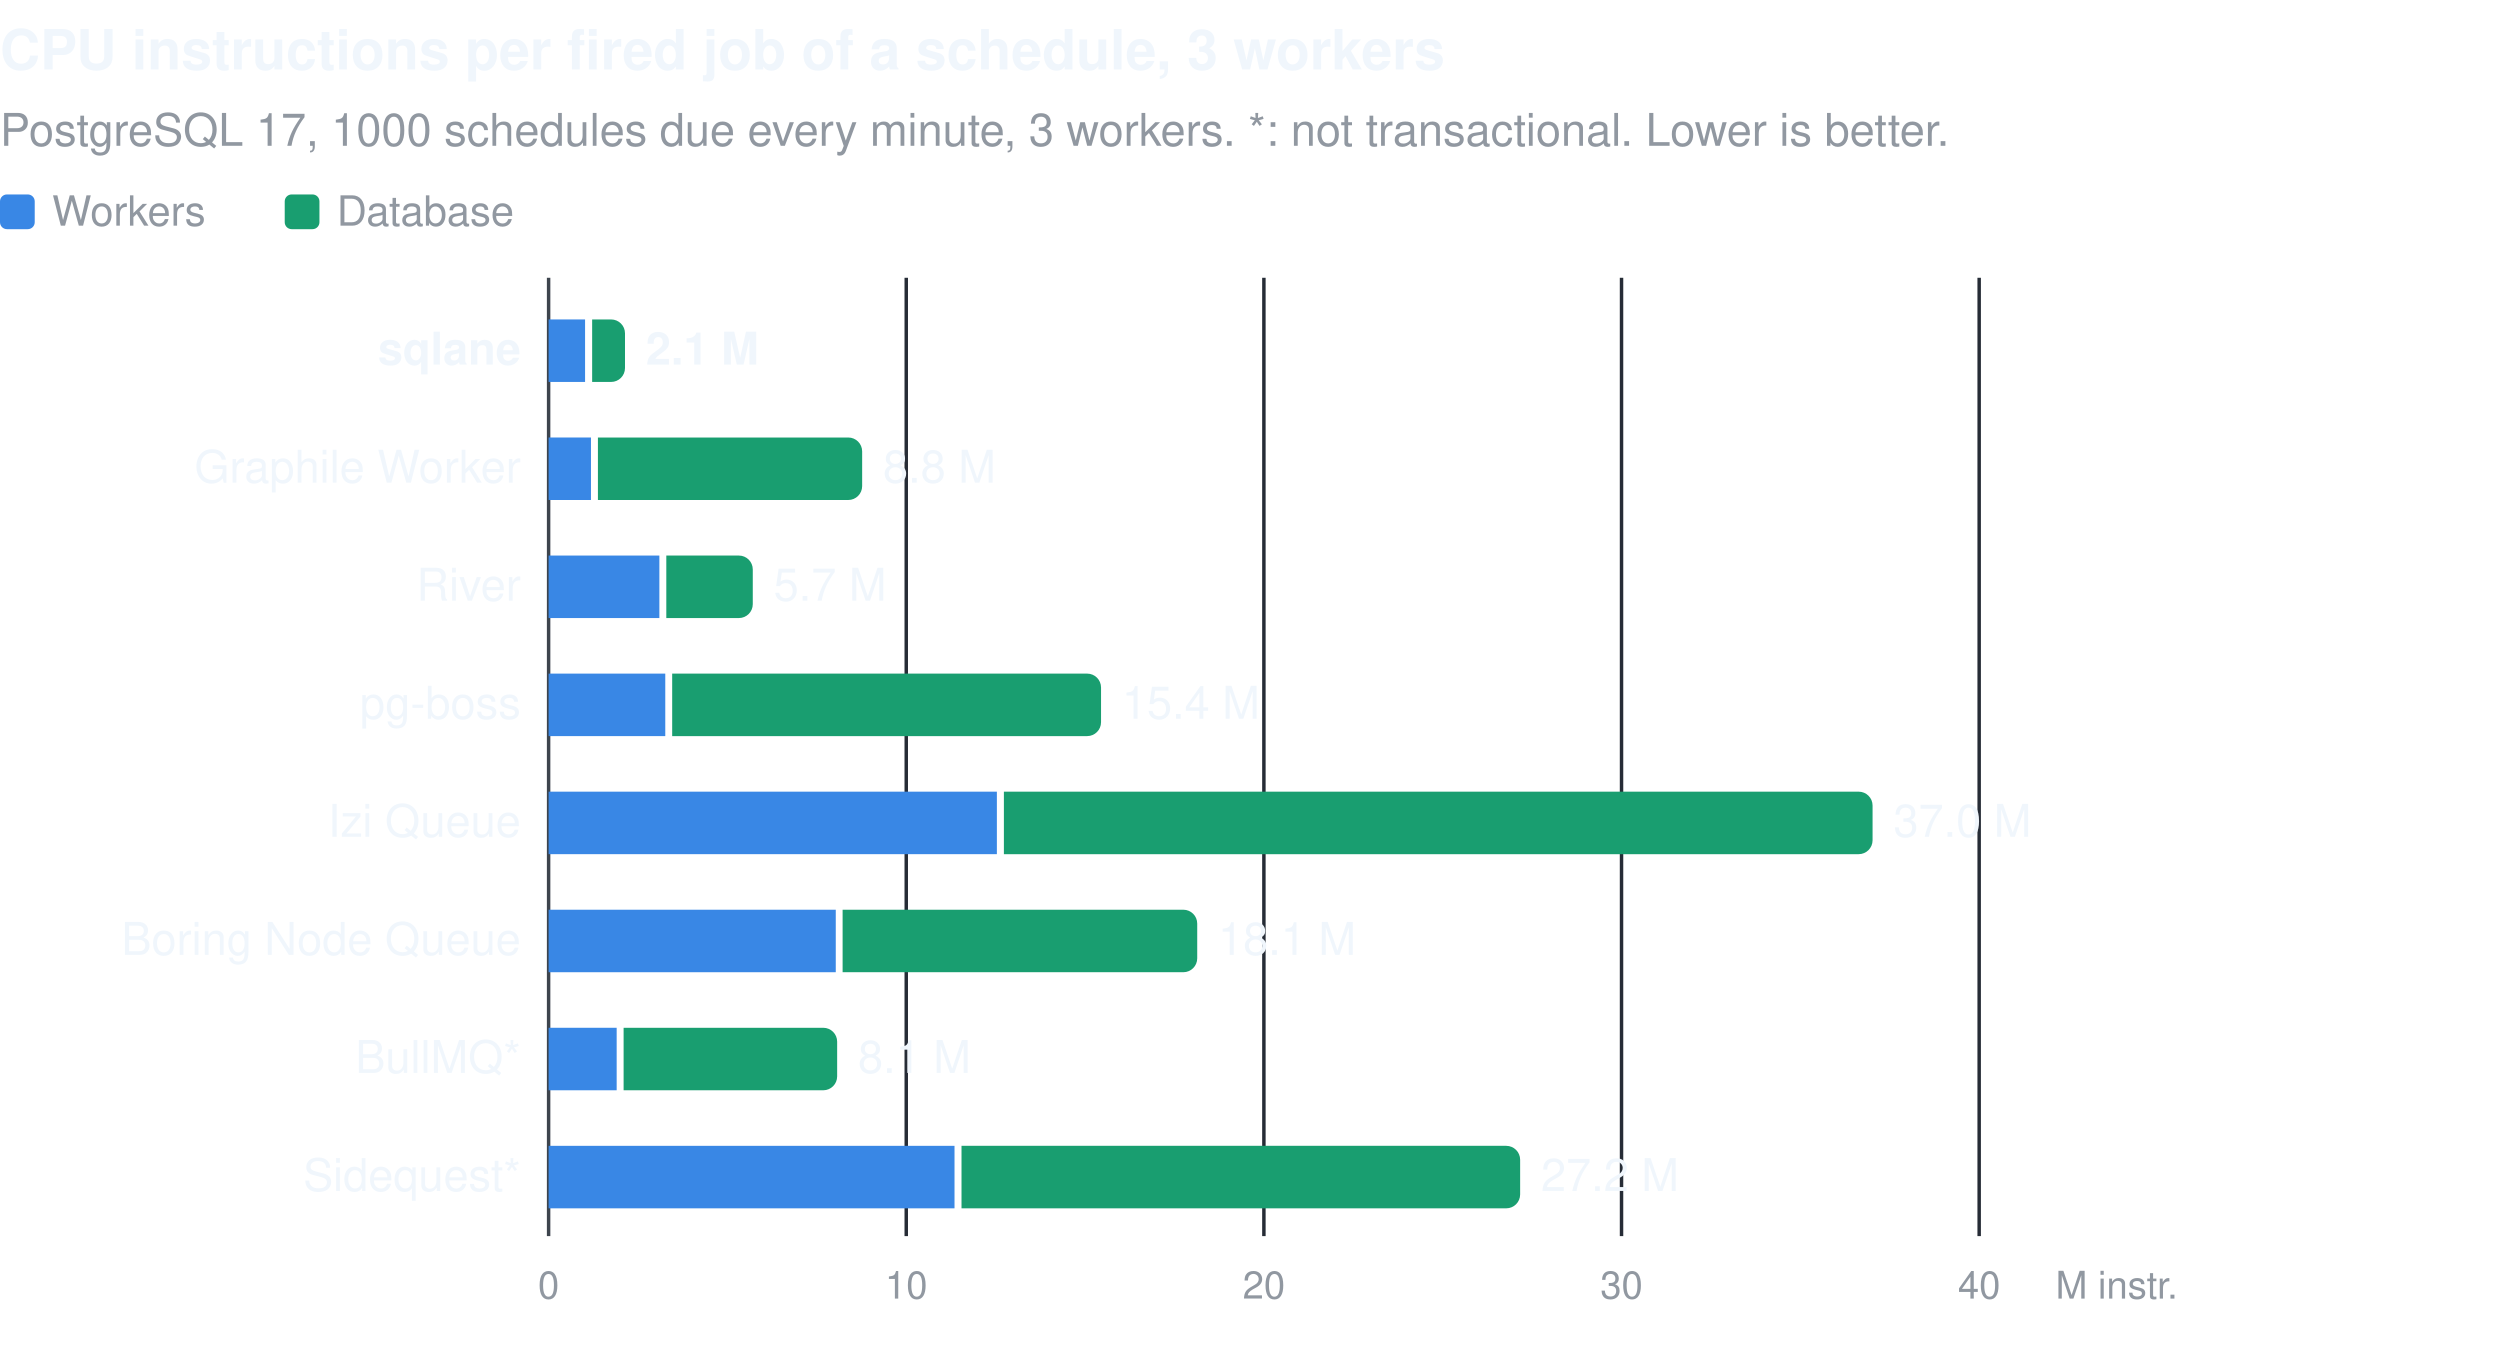
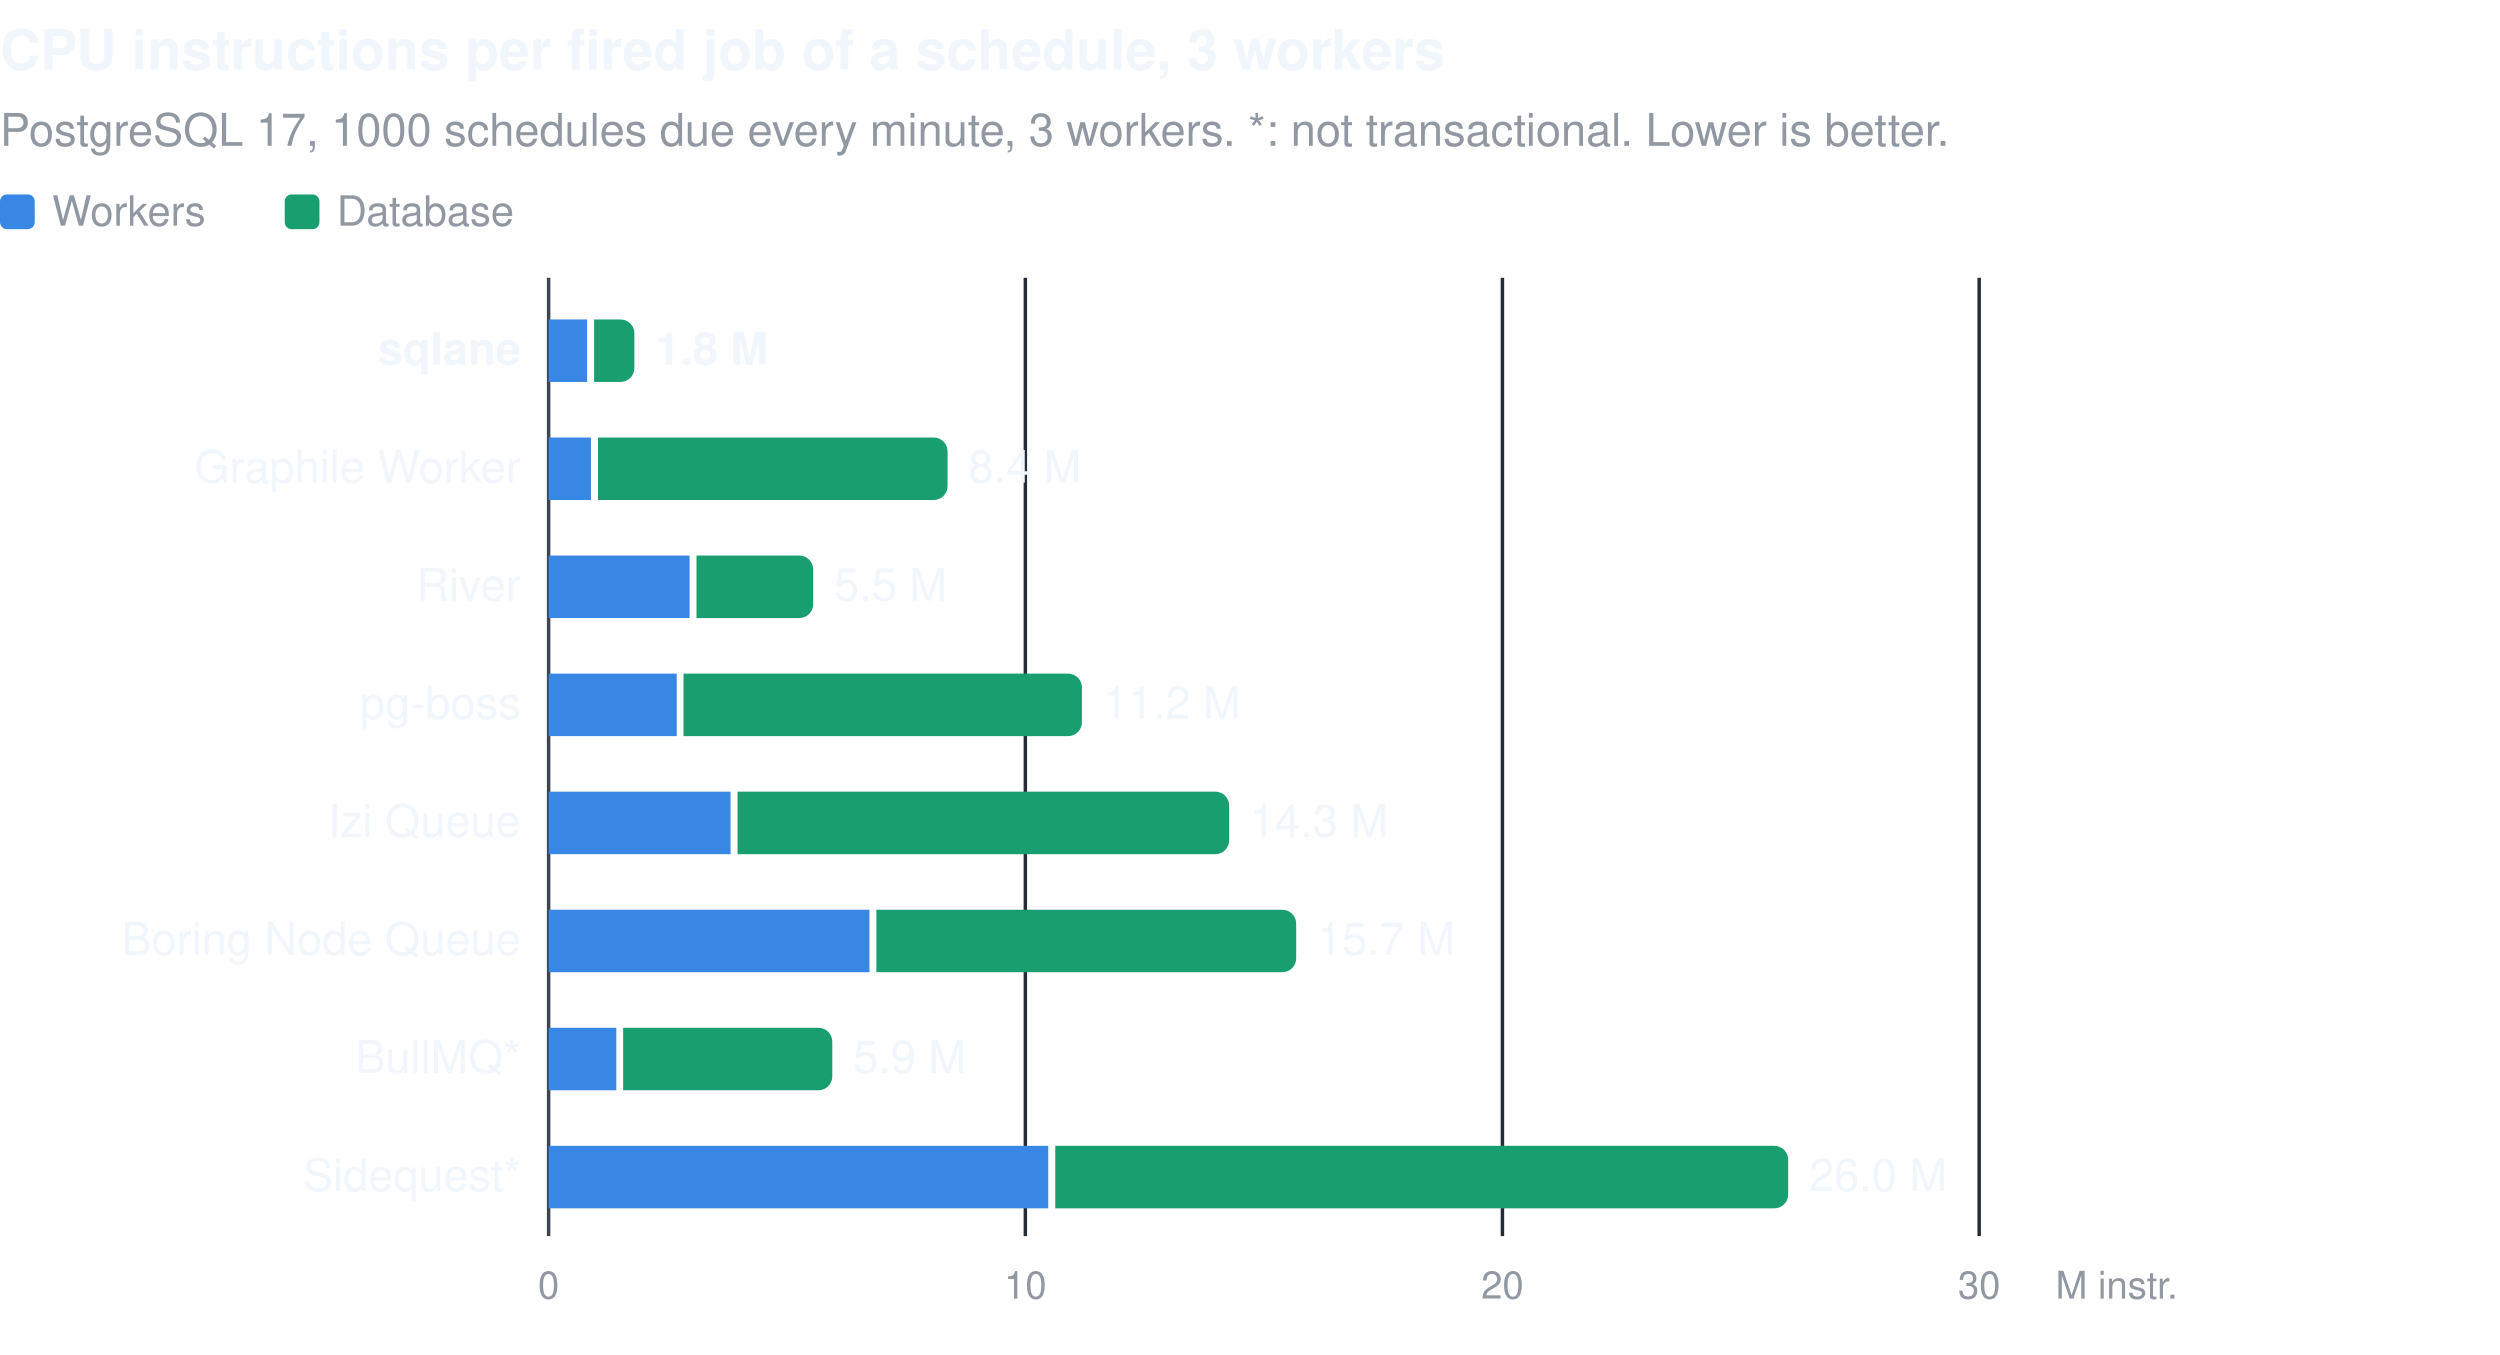
<svg xmlns="http://www.w3.org/2000/svg" width="720" height="390" viewBox="0 0 720 390" font-family="-apple-system, BlinkMacSystemFont, 'Segoe UI', Helvetica, Arial, sans-serif" role="img" aria-label="CPU instructions per fired job of a schedule, 3 workers">
  <text x="0" y="20" font-size="16" font-weight="600" fill="#f0f6fc">CPU instructions per fired job of a schedule, 3 workers</text>
  <text x="0" y="42" font-size="13" fill="#9198a1">PostgreSQL 17, 1000 schedules due every minute, 3 workers. *: not transactional. Lower is better.</text>
  <rect x="0" y="56" width="10" height="10" rx="2" fill="#3987e5" />
  <text x="15" y="65" font-size="12" fill="#9198a1">Workers</text>
  <rect x="82" y="56" width="10" height="10" rx="2" fill="#199e70" />
  <text x="97" y="65" font-size="12" fill="#9198a1">Database</text>
  <line x1="158.0" y1="80" x2="158.0" y2="356" stroke="#3d444d" />
  <text x="158.0" y="374" font-size="11" fill="#9198a1" text-anchor="middle">0</text>
-   <line x1="261.0" y1="80" x2="261.0" y2="356" stroke="#262c36" />
-   <text x="261.0" y="374" font-size="11" fill="#9198a1" text-anchor="middle">10</text>
-   <line x1="364.0" y1="80" x2="364.0" y2="356" stroke="#262c36" />
-   <text x="364.0" y="374" font-size="11" fill="#9198a1" text-anchor="middle">20</text>
-   <line x1="467.0" y1="80" x2="467.0" y2="356" stroke="#262c36" />
-   <text x="467.0" y="374" font-size="11" fill="#9198a1" text-anchor="middle">30</text>
+   <line x1="295.3" y1="80" x2="295.3" y2="356" stroke="#262c36" />
+   <text x="295.3" y="374" font-size="11" fill="#9198a1" text-anchor="middle">10</text>
+   <line x1="432.7" y1="80" x2="432.7" y2="356" stroke="#262c36" />
+   <text x="432.7" y="374" font-size="11" fill="#9198a1" text-anchor="middle">20</text>
  <line x1="570.0" y1="80" x2="570.0" y2="356" stroke="#262c36" />
-   <text x="570.0" y="374" font-size="11" fill="#9198a1" text-anchor="middle">40</text>
+   <text x="570.0" y="374" font-size="11" fill="#9198a1" text-anchor="middle">30</text>
  <text x="592" y="374" font-size="11" fill="#9198a1">M instr.</text>
  <text x="150" y="105" font-size="13" fill="#f0f6fc" text-anchor="end" font-weight="600">sqlane</text>
-   <rect x="158" y="92" width="10.5" height="18" fill="#3987e5" />
-   <path d="M170.538,92H176.0A4,4 0 0 1 180.0,96V106A4,4 0 0 1 176.0,110H170.538Z" fill="#199e70" />
-   <text x="186.0" y="105" font-size="13" fill="#f0f6fc" font-weight="600">2.1 M</text>
+   <rect x="158" y="92" width="11.1" height="18" fill="#3987e5" />
+   <path d="M171.104,92H178.7A4,4 0 0 1 182.7,96V106A4,4 0 0 1 178.7,110H171.104Z" fill="#199e70" />
+   <text x="188.7" y="105" font-size="13" fill="#f0f6fc" font-weight="600">1.8 M</text>
  <text x="150" y="139" font-size="13" fill="#f0f6fc" text-anchor="end">Graphile Worker</text>
  <rect x="158" y="126" width="12.2" height="18" fill="#3987e5" />
-   <path d="M172.2,126H244.3A4,4 0 0 1 248.3,130V140A4,4 0 0 1 244.3,144H172.2Z" fill="#199e70" />
-   <text x="254.3" y="139" font-size="13" fill="#f0f6fc">8.8 M</text>
+   <path d="M172.215,126H268.9A4,4 0 0 1 272.9,130V140A4,4 0 0 1 268.9,144H172.215Z" fill="#199e70" />
+   <text x="278.9" y="139" font-size="13" fill="#f0f6fc">8.4 M</text>
  <text x="150" y="173" font-size="13" fill="#f0f6fc" text-anchor="end">River</text>
-   <rect x="158" y="160" width="31.9" height="18" fill="#3987e5" />
-   <path d="M191.897,160H212.8A4,4 0 0 1 216.8,164V174A4,4 0 0 1 212.8,178H191.897Z" fill="#199e70" />
-   <text x="222.8" y="173" font-size="13" fill="#f0f6fc">5.7 M</text>
+   <rect x="158" y="160" width="40.6" height="18" fill="#3987e5" />
+   <path d="M200.587,160H230.2A4,4 0 0 1 234.2,164V174A4,4 0 0 1 230.2,178H200.587Z" fill="#199e70" />
+   <text x="240.2" y="173" font-size="13" fill="#f0f6fc">5.5 M</text>
  <text x="150" y="207" font-size="13" fill="#f0f6fc" text-anchor="end">pg-boss</text>
-   <rect x="158" y="194" width="33.6" height="18" fill="#3987e5" />
-   <path d="M193.588,194H313.1A4,4 0 0 1 317.1,198V208A4,4 0 0 1 313.1,212H193.588Z" fill="#199e70" />
-   <text x="323.1" y="207" font-size="13" fill="#f0f6fc">15.4 M</text>
+   <rect x="158" y="194" width="36.9" height="18" fill="#3987e5" />
+   <path d="M196.85,194H307.6A4,4 0 0 1 311.6,198V208A4,4 0 0 1 307.6,212H196.85Z" fill="#199e70" />
+   <text x="317.6" y="207" font-size="13" fill="#f0f6fc">11.2 M</text>
  <text x="150" y="241" font-size="13" fill="#f0f6fc" text-anchor="end">Izi Queue</text>
-   <rect x="158" y="228" width="129.1" height="18" fill="#3987e5" />
-   <path d="M289.121,228H535.3A4,4 0 0 1 539.3,232V242A4,4 0 0 1 535.3,246H289.121Z" fill="#199e70" />
-   <text x="545.3" y="241" font-size="13" fill="#f0f6fc">37.0 M</text>
+   <rect x="158" y="228" width="52.4" height="18" fill="#3987e5" />
+   <path d="M212.41,228H350.0A4,4 0 0 1 354.0,232V242A4,4 0 0 1 350.0,246H212.41Z" fill="#199e70" />
+   <text x="360.0" y="241" font-size="13" fill="#f0f6fc">14.3 M</text>
  <text x="150" y="275" font-size="13" fill="#f0f6fc" text-anchor="end">Boring Node Queue</text>
-   <rect x="158" y="262" width="82.7" height="18" fill="#3987e5" />
-   <path d="M242.671,262H340.8A4,4 0 0 1 344.8,266V276A4,4 0 0 1 340.8,280H242.671Z" fill="#199e70" />
-   <text x="350.8" y="275" font-size="13" fill="#f0f6fc">18.1 M</text>
+   <rect x="158" y="262" width="92.4" height="18" fill="#3987e5" />
+   <path d="M252.396,262H369.3A4,4 0 0 1 373.3,266V276A4,4 0 0 1 369.3,280H252.396Z" fill="#199e70" />
+   <text x="379.3" y="275" font-size="13" fill="#f0f6fc">15.7 M</text>
  <text x="150" y="309" font-size="13" fill="#f0f6fc" text-anchor="end">BullMQ*</text>
-   <rect x="158" y="296" width="19.6" height="18" fill="#3987e5" />
-   <path d="M179.598,296H237.1A4,4 0 0 1 241.1,300V310A4,4 0 0 1 237.1,314H179.598Z" fill="#199e70" />
-   <text x="247.1" y="309" font-size="13" fill="#f0f6fc">8.1 M</text>
+   <rect x="158" y="296" width="19.5" height="18" fill="#3987e5" />
+   <path d="M179.46,296H235.7A4,4 0 0 1 239.7,300V310A4,4 0 0 1 235.7,314H179.46Z" fill="#199e70" />
+   <text x="245.7" y="309" font-size="13" fill="#f0f6fc">5.9 M</text>
  <text x="150" y="343" font-size="13" fill="#f0f6fc" text-anchor="end">Sidequest*</text>
-   <rect x="158" y="330" width="116.9" height="18" fill="#3987e5" />
-   <path d="M276.917,330H433.8A4,4 0 0 1 437.8,334V344A4,4 0 0 1 433.8,348H276.917Z" fill="#199e70" />
-   <text x="443.8" y="343" font-size="13" fill="#f0f6fc">27.2 M</text>
+   <rect x="158" y="330" width="143.9" height="18" fill="#3987e5" />
+   <path d="M303.919,330H511.0A4,4 0 0 1 515.0,334V344A4,4 0 0 1 511.0,348H303.919Z" fill="#199e70" />
+   <text x="521.0" y="343" font-size="13" fill="#f0f6fc">26.0 M</text>
</svg>
